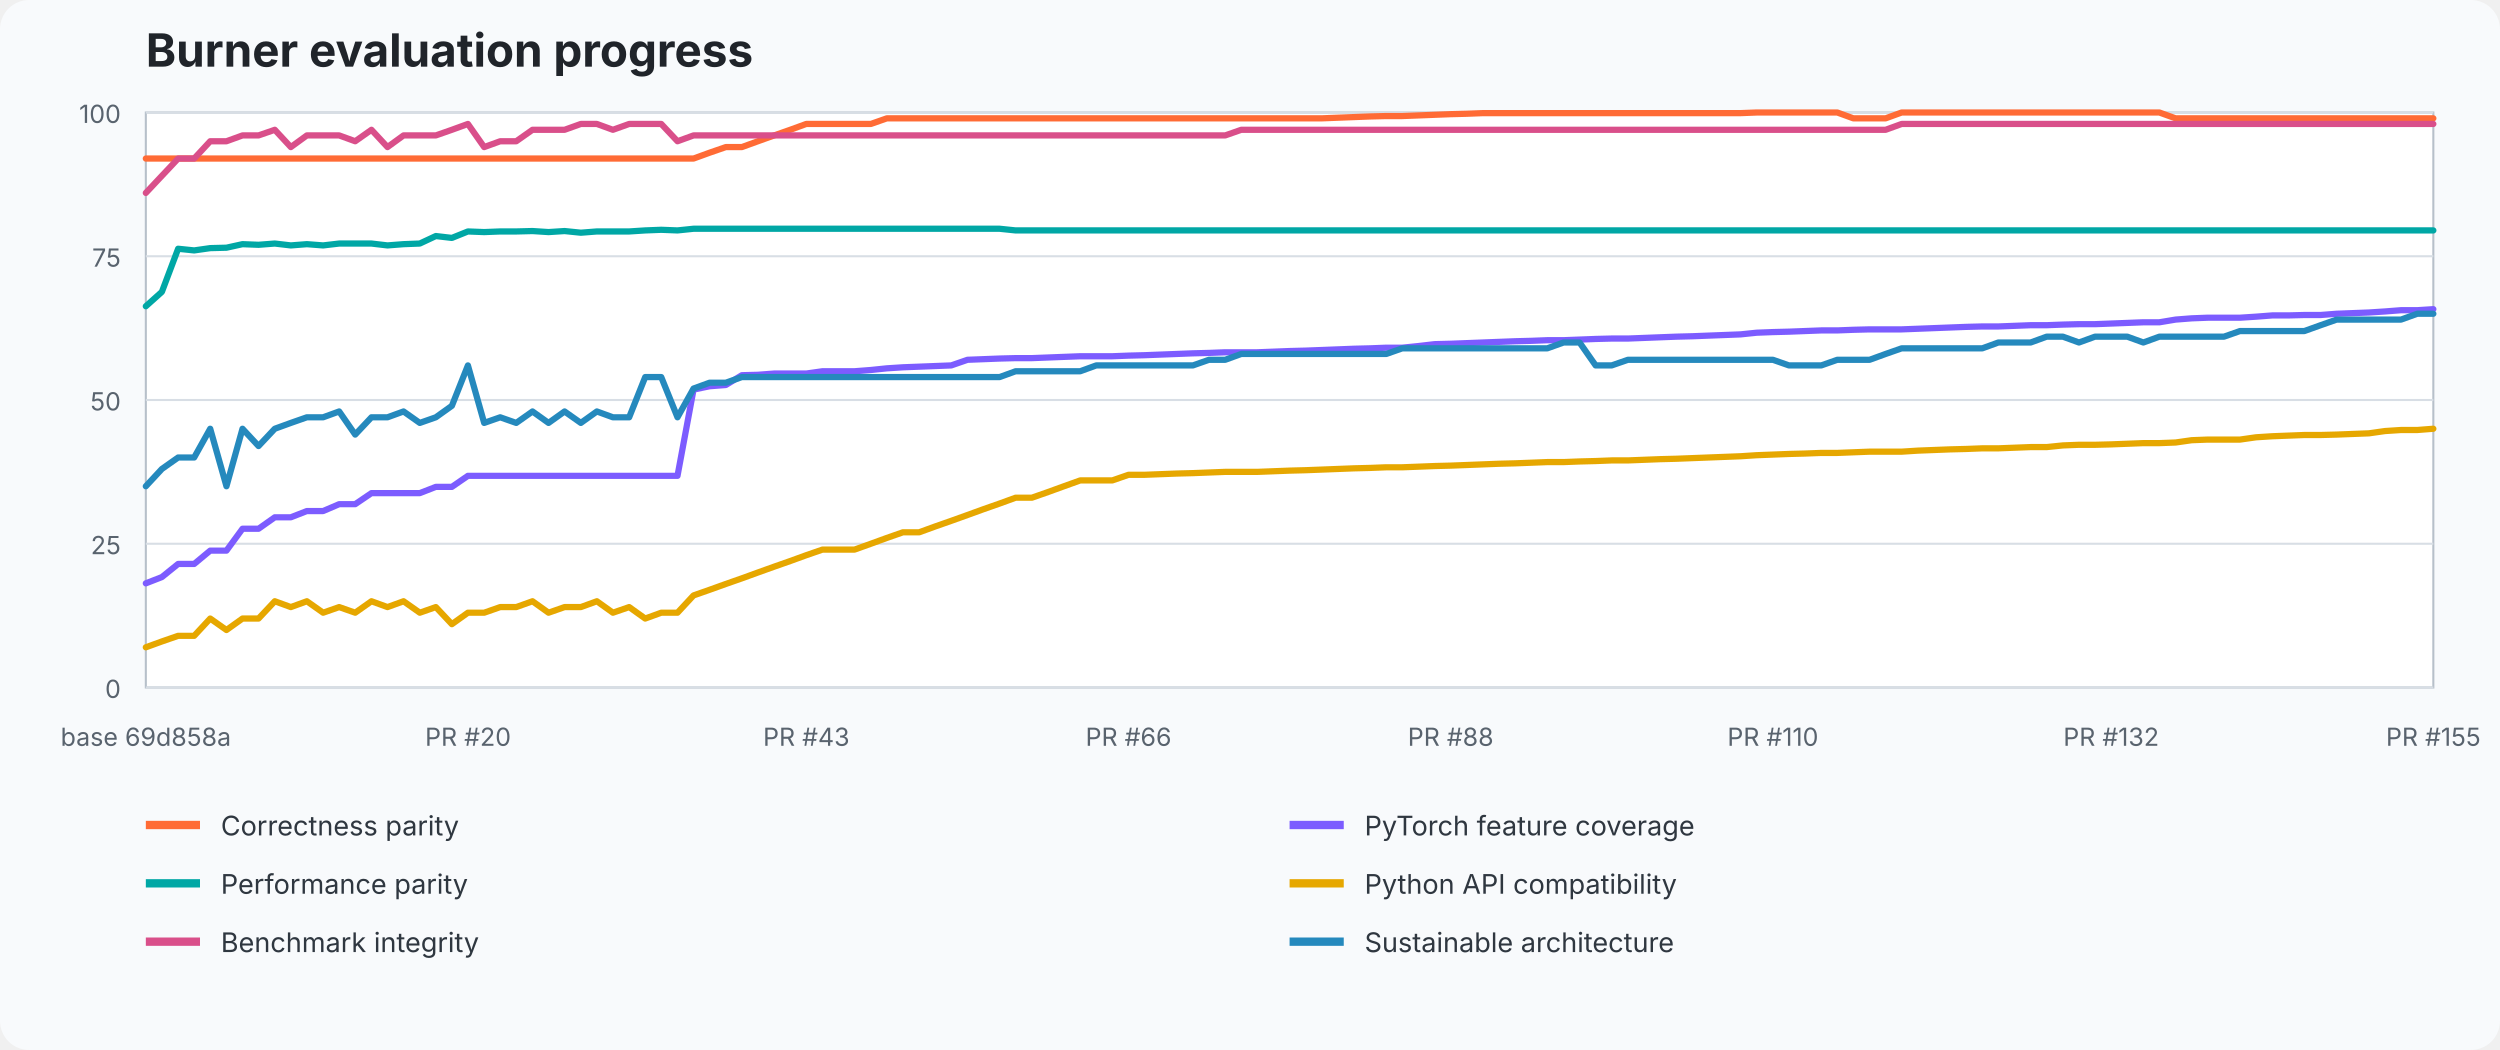
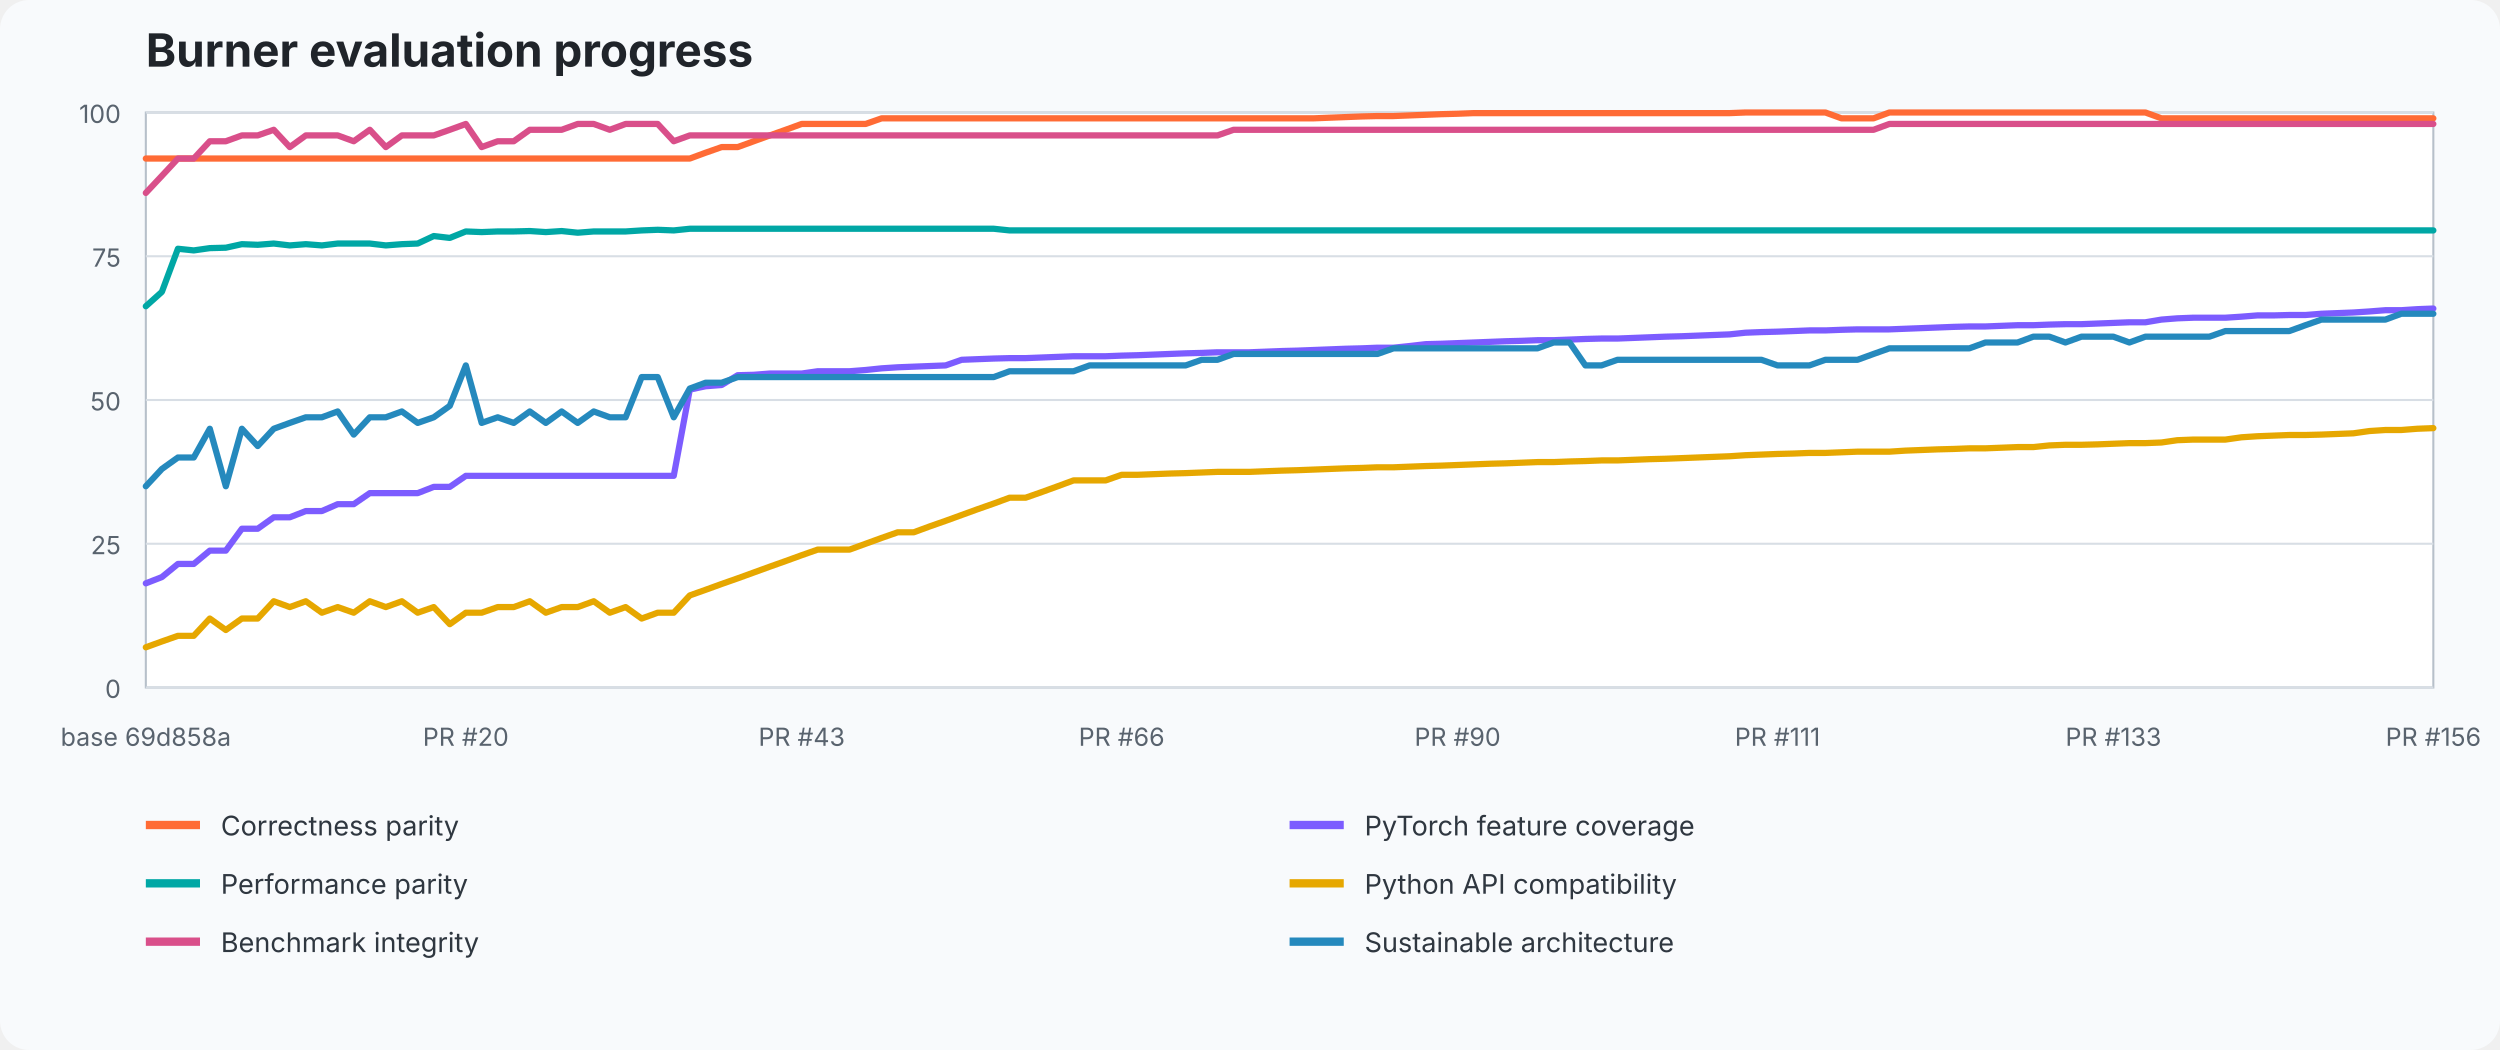
<svg xmlns="http://www.w3.org/2000/svg" width="1200" height="504" viewBox="0 0 1200 504" role="img" aria-labelledby="title desc">
  <style>text{font-family:ui-sans-serif,system-ui,-apple-system,BlinkMacSystemFont,"Segoe UI",sans-serif}.title{font-size:22px;font-weight:700;fill:#20242a}.axis{font-size:12px;fill:#59636e}.legend{font-size:13px;fill:#2f3740}.grid{stroke:#d8dee5;stroke-width:1}.plot{fill:#fff;stroke:#b7c0ca}</style>
  <rect width="100%" height="100%" fill="#f8fafc" rx="14" />
  <text x="70" y="32" class="title">Burner evaluation progress</text>
  <rect x="70" y="54" width="1098" height="276" class="plot" />
  <line x1="70" y1="330" x2="1168" y2="330" class="grid" />
  <text x="58" y="335" text-anchor="end" class="axis">0</text>
  <line x1="70" y1="261" x2="1168" y2="261" class="grid" />
  <text x="58" y="266" text-anchor="end" class="axis">25</text>
  <line x1="70" y1="192" x2="1168" y2="192" class="grid" />
  <text x="58" y="197" text-anchor="end" class="axis">50</text>
  <line x1="70" y1="123" x2="1168" y2="123" class="grid" />
  <text x="58" y="128" text-anchor="end" class="axis">75</text>
  <line x1="70" y1="54" x2="1168" y2="54" class="grid" />
  <text x="58" y="59" text-anchor="end" class="axis">100</text>
-   <polyline points="70.0,76.1 77.7,76.1 85.5,76.1 93.2,76.1 100.9,76.1 108.7,76.1 116.4,76.1 124.1,76.1 131.9,76.1 139.6,76.1 147.3,76.1 155.1,76.1 162.8,76.1 170.5,76.1 178.3,76.1 186.0,76.1 193.7,76.1 201.5,76.1 209.2,76.1 216.9,76.1 224.6,76.1 232.4,76.1 240.1,76.1 247.8,76.1 255.6,76.1 263.3,76.1 271.0,76.1 278.8,76.1 286.5,76.1 294.2,76.1 302.0,76.1 309.7,76.1 317.4,76.1 325.2,76.1 332.9,76.1 340.6,73.3 348.4,70.6 356.1,70.6 363.8,67.8 371.6,65.0 379.3,62.3 387.0,59.5 394.8,59.5 402.5,59.5 410.2,59.5 418.0,59.5 425.7,56.8 433.4,56.8 441.2,56.8 448.9,56.8 456.6,56.8 464.4,56.8 472.1,56.8 479.8,56.8 487.5,56.8 495.3,56.8 503.0,56.8 510.7,56.8 518.5,56.8 526.2,56.8 533.9,56.8 541.7,56.8 549.4,56.8 557.1,56.8 564.9,56.8 572.6,56.8 580.3,56.8 588.1,56.8 595.8,56.8 603.5,56.8 611.3,56.8 619.0,56.8 626.7,56.8 634.5,56.8 642.2,56.5 649.9,56.2 657.7,55.9 665.4,55.7 673.1,55.7 680.9,55.4 688.6,55.1 696.3,54.8 704.1,54.6 711.8,54.3 719.5,54.3 727.3,54.3 735.0,54.3 742.7,54.3 750.5,54.3 758.2,54.3 765.9,54.3 773.6,54.3 781.4,54.3 789.1,54.3 796.8,54.3 804.6,54.3 812.3,54.3 820.0,54.3 827.8,54.3 835.5,54.3 843.2,54.0 851.0,54.0 858.7,54.0 866.4,54.0 874.2,54.0 881.9,54.0 889.6,56.8 897.4,56.8 905.1,56.8 912.8,54.0 920.6,54.0 928.3,54.0 936.0,54.0 943.8,54.0 951.5,54.0 959.2,54.0 967.0,54.0 974.7,54.0 982.4,54.0 990.2,54.0 997.9,54.0 1005.6,54.0 1013.4,54.0 1021.1,54.0 1028.8,54.0 1036.5,54.0 1044.3,56.8 1052.0,56.8 1059.7,56.8 1067.5,56.8 1075.2,56.8 1082.9,56.8 1090.7,56.8 1098.4,56.8 1106.1,56.8 1113.9,56.8 1121.6,56.8 1129.3,56.8 1137.1,56.8 1144.8,56.8 1152.5,56.8 1160.3,56.8 1168.0,56.8" fill="none" stroke="#ff6b35" stroke-width="3" stroke-linejoin="round" stroke-linecap="round" />
-   <polyline points="70.0,280.0 77.7,277.0 85.5,270.7 93.2,270.7 100.9,264.3 108.7,264.3 116.4,253.8 124.1,253.8 131.9,248.3 139.6,248.3 147.3,245.3 155.1,245.3 162.8,242.0 170.5,242.0 178.3,236.7 186.0,236.7 193.7,236.7 201.5,236.7 209.2,233.7 216.9,233.7 224.6,228.4 232.4,228.4 240.1,228.4 247.8,228.4 255.6,228.4 263.3,228.4 271.0,228.4 278.8,228.4 286.5,228.4 294.2,228.4 302.0,228.4 309.7,228.4 317.4,228.4 325.2,228.4 332.9,187.0 340.6,185.4 348.4,184.8 356.1,180.1 363.8,179.9 371.6,179.3 379.3,179.3 387.0,179.3 394.8,178.2 402.5,178.2 410.2,178.2 418.0,177.6 425.7,176.8 433.4,176.3 441.2,176.0 448.9,175.7 456.6,175.4 464.4,172.7 472.1,172.4 479.8,172.1 487.5,171.9 495.3,171.9 503.0,171.6 510.7,171.3 518.5,171.0 526.2,171.0 533.9,171.0 541.7,170.7 549.4,170.5 557.1,170.2 564.9,169.9 572.6,169.6 580.3,169.4 588.1,169.1 595.8,169.1 603.5,169.1 611.3,168.8 619.0,168.5 626.7,168.3 634.5,168.0 642.2,167.7 649.9,167.4 657.7,167.2 665.4,166.9 673.1,166.9 680.9,166.1 688.6,165.2 696.3,165.0 704.1,164.7 711.8,164.4 719.5,164.1 727.3,163.8 735.0,163.6 742.7,163.3 750.5,163.3 758.2,163.0 765.9,162.7 773.6,162.5 781.4,162.5 789.1,162.2 796.8,161.9 804.6,161.6 812.3,161.4 820.0,161.1 827.8,160.8 835.5,160.5 843.2,159.7 851.0,159.4 858.7,159.2 866.4,158.9 874.2,158.6 881.9,158.6 889.6,158.3 897.4,158.1 905.1,158.1 912.8,158.1 920.6,157.8 928.3,157.5 936.0,157.2 943.8,156.9 951.5,156.7 959.2,156.7 967.0,156.4 974.7,156.1 982.4,156.1 990.2,155.8 997.9,155.6 1005.6,155.6 1013.4,155.3 1021.1,155.0 1028.8,154.7 1036.5,154.7 1044.3,153.4 1052.0,152.8 1059.7,152.5 1067.5,152.5 1075.2,152.5 1082.9,152.0 1090.7,151.4 1098.4,151.4 1106.1,151.2 1113.9,151.2 1121.6,150.6 1129.3,150.3 1137.1,150.0 1144.8,149.5 1152.5,148.9 1160.3,148.9 1168.0,148.4" fill="none" stroke="#7c5cff" stroke-width="3" stroke-linejoin="round" stroke-linecap="round" />
-   <polyline points="70.0,147.0 77.7,140.1 85.5,119.4 93.2,120.2 100.9,119.1 108.7,118.9 116.4,117.2 124.1,117.5 131.9,116.9 139.6,117.8 147.3,117.2 155.1,117.8 162.8,116.9 170.5,116.9 178.3,116.9 186.0,117.8 193.7,117.2 201.5,116.9 209.2,113.3 216.9,114.2 224.6,111.1 232.4,111.4 240.1,111.1 247.8,111.1 255.6,110.9 263.3,111.4 271.0,110.9 278.8,111.7 286.5,111.1 294.2,111.1 302.0,111.1 309.7,110.6 317.4,110.3 325.2,110.6 332.9,109.8 340.6,109.8 348.4,109.8 356.1,109.8 363.8,109.8 371.6,109.8 379.3,109.8 387.0,109.8 394.8,109.8 402.5,109.8 410.2,109.8 418.0,109.8 425.7,109.8 433.4,109.8 441.2,109.8 448.9,109.8 456.6,109.8 464.4,109.8 472.1,109.8 479.8,109.8 487.5,110.6 495.3,110.6 503.0,110.6 510.7,110.6 518.5,110.6 526.2,110.6 533.9,110.6 541.7,110.6 549.4,110.6 557.1,110.6 564.9,110.6 572.6,110.6 580.3,110.6 588.1,110.6 595.8,110.6 603.5,110.6 611.3,110.6 619.0,110.6 626.7,110.6 634.5,110.6 642.2,110.6 649.9,110.6 657.7,110.6 665.4,110.6 673.1,110.6 680.9,110.6 688.6,110.6 696.3,110.6 704.1,110.6 711.8,110.6 719.5,110.6 727.3,110.6 735.0,110.6 742.7,110.6 750.5,110.6 758.2,110.6 765.9,110.6 773.6,110.6 781.4,110.6 789.1,110.6 796.8,110.6 804.6,110.6 812.3,110.6 820.0,110.6 827.8,110.6 835.5,110.6 843.2,110.6 851.0,110.6 858.7,110.6 866.4,110.6 874.2,110.6 881.9,110.6 889.6,110.6 897.4,110.6 905.1,110.6 912.8,110.6 920.6,110.6 928.3,110.6 936.0,110.6 943.8,110.6 951.5,110.6 959.2,110.6 967.0,110.6 974.7,110.6 982.4,110.6 990.2,110.6 997.9,110.6 1005.6,110.6 1013.4,110.6 1021.1,110.6 1028.8,110.6 1036.5,110.6 1044.3,110.6 1052.0,110.6 1059.7,110.6 1067.5,110.6 1075.2,110.6 1082.9,110.6 1090.7,110.6 1098.4,110.6 1106.1,110.6 1113.9,110.6 1121.6,110.6 1129.3,110.6 1137.1,110.6 1144.8,110.6 1152.5,110.6 1160.3,110.6 1168.0,110.6" fill="none" stroke="#00a7a5" stroke-width="3" stroke-linejoin="round" stroke-linecap="round" />
-   <polyline points="70.0,310.7 77.7,307.9 85.5,305.2 93.2,305.2 100.9,296.9 108.7,302.4 116.4,296.9 124.1,296.9 131.9,288.6 139.6,291.4 147.3,288.6 155.1,294.1 162.8,291.4 170.5,294.1 178.3,288.6 186.0,291.4 193.7,288.6 201.5,294.1 209.2,291.4 216.9,299.6 224.6,294.1 232.4,294.1 240.1,291.4 247.8,291.4 255.6,288.6 263.3,294.1 271.0,291.4 278.8,291.4 286.5,288.6 294.2,294.1 302.0,291.4 309.7,296.9 317.4,294.1 325.2,294.1 332.9,285.8 340.6,283.1 348.4,280.3 356.1,277.6 363.8,274.8 371.6,272.0 379.3,269.3 387.0,266.5 394.8,263.8 402.5,263.8 410.2,263.8 418.0,261.0 425.7,258.2 433.4,255.5 441.2,255.5 448.9,252.7 456.6,250.0 464.4,247.2 472.1,244.4 479.8,241.7 487.5,238.9 495.3,238.9 503.0,236.2 510.7,233.4 518.5,230.6 526.2,230.6 533.9,230.6 541.7,227.9 549.4,227.9 557.1,227.6 564.9,227.3 572.6,227.1 580.3,226.8 588.1,226.5 595.8,226.5 603.5,226.5 611.3,226.2 619.0,225.9 626.7,225.7 634.5,225.4 642.2,225.1 649.9,224.8 657.7,224.6 665.4,224.3 673.1,224.3 680.9,224.0 688.6,223.7 696.3,223.5 704.1,223.2 711.8,222.9 719.5,222.6 727.3,222.4 735.0,222.1 742.7,221.8 750.5,221.8 758.2,221.5 765.9,221.3 773.6,221.0 781.4,221.0 789.1,220.7 796.8,220.4 804.6,220.2 812.3,219.9 820.0,219.6 827.8,219.3 835.5,219.0 843.2,218.5 851.0,218.2 858.7,217.9 866.4,217.7 874.2,217.4 881.9,217.4 889.6,217.1 897.4,216.8 905.1,216.8 912.8,216.8 920.6,216.3 928.3,216.0 936.0,215.7 943.8,215.5 951.5,215.2 959.2,215.2 967.0,214.9 974.7,214.6 982.4,214.6 990.2,213.8 997.9,213.5 1005.6,213.5 1013.4,213.3 1021.1,213.0 1028.8,212.7 1036.5,212.7 1044.3,212.4 1052.0,211.3 1059.7,211.0 1067.5,211.0 1075.2,211.0 1082.9,209.9 1090.7,209.4 1098.4,209.1 1106.1,208.8 1113.9,208.8 1121.6,208.6 1129.3,208.3 1137.1,208.0 1144.8,206.9 1152.5,206.4 1160.3,206.4 1168.0,205.8" fill="none" stroke="#e6a700" stroke-width="3" stroke-linejoin="round" stroke-linecap="round" />
-   <polyline points="70.0,92.6 77.7,84.4 85.5,76.1 93.2,76.1 100.9,67.8 108.7,67.8 116.4,65.0 124.1,65.0 131.9,62.3 139.6,70.6 147.3,65.0 155.1,65.0 162.8,65.0 170.5,67.8 178.3,62.3 186.0,70.6 193.7,65.0 201.5,65.0 209.2,65.0 216.9,62.3 224.6,59.5 232.4,70.6 240.1,67.8 247.8,67.8 255.6,62.3 263.3,62.3 271.0,62.3 278.8,59.5 286.5,59.5 294.2,62.3 302.0,59.5 309.7,59.5 317.4,59.5 325.2,67.8 332.9,65.0 340.6,65.0 348.4,65.0 356.1,65.0 363.8,65.0 371.6,65.0 379.3,65.0 387.0,65.0 394.8,65.0 402.5,65.0 410.2,65.0 418.0,65.0 425.7,65.0 433.4,65.0 441.2,65.0 448.9,65.0 456.6,65.0 464.4,65.0 472.1,65.0 479.8,65.0 487.5,65.0 495.3,65.0 503.0,65.0 510.7,65.0 518.5,65.0 526.2,65.0 533.9,65.0 541.7,65.0 549.4,65.0 557.1,65.0 564.9,65.0 572.6,65.0 580.3,65.0 588.1,65.0 595.8,62.3 603.5,62.3 611.3,62.3 619.0,62.3 626.7,62.3 634.5,62.3 642.2,62.3 649.9,62.3 657.7,62.3 665.4,62.3 673.1,62.3 680.9,62.3 688.6,62.3 696.3,62.3 704.1,62.3 711.8,62.3 719.5,62.3 727.3,62.3 735.0,62.3 742.7,62.3 750.5,62.3 758.2,62.3 765.9,62.3 773.6,62.3 781.4,62.3 789.1,62.3 796.8,62.3 804.6,62.3 812.3,62.3 820.0,62.3 827.8,62.3 835.5,62.3 843.2,62.3 851.0,62.3 858.7,62.3 866.4,62.3 874.2,62.3 881.9,62.3 889.6,62.3 897.4,62.3 905.1,62.3 912.8,59.5 920.6,59.5 928.3,59.5 936.0,59.5 943.8,59.5 951.5,59.5 959.2,59.5 967.0,59.5 974.7,59.5 982.4,59.5 990.2,59.5 997.9,59.5 1005.6,59.5 1013.4,59.5 1021.1,59.5 1028.8,59.5 1036.5,59.5 1044.3,59.5 1052.0,59.5 1059.7,59.5 1067.5,59.5 1075.2,59.5 1082.9,59.5 1090.7,59.5 1098.4,59.5 1106.1,59.5 1113.9,59.5 1121.6,59.5 1129.3,59.5 1137.1,59.5 1144.8,59.5 1152.5,59.5 1160.3,59.5 1168.0,59.5" fill="none" stroke="#d94f8a" stroke-width="3" stroke-linejoin="round" stroke-linecap="round" />
-   <polyline points="70.0,233.4 77.7,225.1 85.5,219.6 93.2,219.6 100.9,205.8 108.7,233.4 116.4,205.8 124.1,214.1 131.9,205.8 139.6,203.0 147.3,200.3 155.1,200.3 162.8,197.5 170.5,208.6 178.3,200.3 186.0,200.3 193.7,197.5 201.5,203.0 209.2,200.3 216.9,194.8 224.6,175.4 232.4,203.0 240.1,200.3 247.8,203.0 255.6,197.5 263.3,203.0 271.0,197.5 278.8,203.0 286.5,197.5 294.2,200.3 302.0,200.3 309.7,181.0 317.4,181.0 325.2,200.3 332.9,186.5 340.6,183.7 348.4,183.7 356.1,181.0 363.8,181.0 371.6,181.0 379.3,181.0 387.0,181.0 394.8,181.0 402.5,181.0 410.2,181.0 418.0,181.0 425.7,181.0 433.4,181.0 441.2,181.0 448.9,181.0 456.6,181.0 464.4,181.0 472.1,181.0 479.8,181.0 487.5,178.2 495.3,178.2 503.0,178.2 510.7,178.2 518.5,178.2 526.2,175.4 533.9,175.4 541.7,175.4 549.4,175.4 557.1,175.4 564.9,175.4 572.6,175.4 580.3,172.7 588.1,172.7 595.8,169.9 603.5,169.9 611.3,169.9 619.0,169.9 626.7,169.9 634.5,169.9 642.2,169.9 649.9,169.9 657.7,169.9 665.4,169.9 673.1,167.2 680.9,167.2 688.6,167.2 696.3,167.2 704.1,167.2 711.8,167.2 719.5,167.2 727.3,167.2 735.0,167.2 742.7,167.2 750.5,164.4 758.2,164.4 765.9,175.4 773.6,175.4 781.4,172.7 789.1,172.7 796.8,172.7 804.6,172.7 812.3,172.7 820.0,172.7 827.8,172.7 835.5,172.7 843.2,172.7 851.0,172.7 858.7,175.4 866.4,175.4 874.2,175.4 881.9,172.7 889.6,172.7 897.4,172.7 905.1,169.9 912.8,167.2 920.6,167.2 928.3,167.2 936.0,167.2 943.8,167.2 951.5,167.2 959.2,164.4 967.0,164.4 974.7,164.4 982.4,161.6 990.2,161.6 997.9,164.4 1005.6,161.6 1013.4,161.6 1021.1,161.6 1028.8,164.4 1036.5,161.6 1044.3,161.6 1052.0,161.6 1059.7,161.6 1067.5,161.6 1075.2,158.9 1082.9,158.9 1090.7,158.9 1098.4,158.9 1106.1,158.9 1113.9,156.1 1121.6,153.4 1129.3,153.4 1137.1,153.4 1144.8,153.4 1152.5,153.4 1160.3,150.6 1168.0,150.6" fill="none" stroke="#2589bd" stroke-width="3" stroke-linejoin="round" stroke-linecap="round" />
+   <polyline points="70.0,76.1 77.7,76.1 85.4,76.1 93.0,76.1 100.7,76.1 108.4,76.1 116.1,76.1 123.7,76.1 131.4,76.1 139.1,76.1 146.8,76.1 154.5,76.1 162.1,76.1 169.8,76.1 177.5,76.1 185.2,76.1 192.9,76.1 200.5,76.1 208.2,76.1 215.9,76.1 223.6,76.1 231.2,76.1 238.9,76.1 246.6,76.1 254.3,76.1 262.0,76.1 269.6,76.1 277.3,76.1 285.0,76.1 292.7,76.1 300.3,76.1 308.0,76.1 315.7,76.1 323.4,76.1 331.1,76.1 338.7,73.3 346.4,70.6 354.1,70.6 361.8,67.8 369.5,65.0 377.1,62.3 384.8,59.5 392.5,59.5 400.2,59.5 407.8,59.5 415.5,59.5 423.2,56.8 430.9,56.8 438.6,56.8 446.2,56.8 453.9,56.8 461.6,56.8 469.3,56.8 477.0,56.8 484.6,56.8 492.3,56.8 500.0,56.8 507.7,56.8 515.3,56.8 523.0,56.8 530.7,56.8 538.4,56.8 546.1,56.8 553.7,56.8 561.4,56.8 569.1,56.8 576.8,56.8 584.4,56.8 592.1,56.8 599.8,56.8 607.5,56.8 615.2,56.8 622.8,56.8 630.5,56.8 638.2,56.5 645.9,56.2 653.6,55.9 661.2,55.7 668.9,55.7 676.6,55.4 684.3,55.1 691.9,54.8 699.6,54.6 707.3,54.3 715.0,54.3 722.7,54.3 730.3,54.3 738.0,54.3 745.7,54.3 753.4,54.3 761.0,54.3 768.7,54.3 776.4,54.3 784.1,54.3 791.8,54.3 799.4,54.3 807.1,54.3 814.8,54.3 822.5,54.3 830.2,54.3 837.8,54.0 845.5,54.0 853.2,54.0 860.9,54.0 868.5,54.0 876.2,54.0 883.9,56.8 891.6,56.8 899.3,56.8 906.9,54.0 914.6,54.0 922.3,54.0 930.0,54.0 937.7,54.0 945.3,54.0 953.0,54.0 960.7,54.0 968.4,54.0 976.0,54.0 983.7,54.0 991.4,54.0 999.1,54.0 1006.8,54.0 1014.4,54.0 1022.1,54.0 1029.8,54.0 1037.5,56.8 1045.1,56.8 1052.8,56.8 1060.5,56.8 1068.2,56.8 1075.9,56.8 1083.5,56.8 1091.2,56.8 1098.9,56.8 1106.6,56.8 1114.3,56.8 1121.9,56.8 1129.6,56.8 1137.3,56.8 1145.0,56.8 1152.6,56.8 1160.3,56.8 1168.0,56.8" fill="none" stroke="#ff6b35" stroke-width="3" stroke-linejoin="round" stroke-linecap="round" />
+   <polyline points="70.0,280.0 77.7,277.0 85.4,270.7 93.0,270.7 100.7,264.3 108.4,264.3 116.1,253.8 123.7,253.8 131.4,248.3 139.1,248.3 146.8,245.3 154.5,245.3 162.1,242.0 169.8,242.0 177.5,236.7 185.2,236.7 192.9,236.7 200.5,236.7 208.2,233.7 215.9,233.7 223.6,228.4 231.2,228.4 238.9,228.4 246.6,228.4 254.3,228.4 262.0,228.4 269.6,228.4 277.3,228.4 285.0,228.4 292.7,228.4 300.3,228.4 308.0,228.4 315.7,228.4 323.4,228.4 331.1,187.0 338.7,185.4 346.4,184.8 354.1,180.1 361.8,179.9 369.5,179.3 377.1,179.3 384.8,179.3 392.5,178.2 400.2,178.2 407.8,178.2 415.5,177.6 423.2,176.8 430.9,176.3 438.6,176.0 446.2,175.7 453.9,175.4 461.6,172.7 469.3,172.4 477.0,172.1 484.6,171.9 492.3,171.9 500.0,171.6 507.7,171.3 515.3,171.0 523.0,171.0 530.7,171.0 538.4,170.7 546.1,170.5 553.7,170.2 561.4,169.9 569.1,169.6 576.8,169.4 584.4,169.1 592.1,169.1 599.8,169.1 607.5,168.8 615.2,168.5 622.8,168.3 630.5,168.0 638.2,167.7 645.9,167.4 653.6,167.2 661.2,166.9 668.9,166.9 676.6,166.1 684.3,165.2 691.9,165.0 699.6,164.7 707.3,164.4 715.0,164.1 722.7,163.8 730.3,163.6 738.0,163.3 745.7,163.3 753.4,163.0 761.0,162.7 768.7,162.5 776.4,162.5 784.1,162.2 791.8,161.9 799.4,161.6 807.1,161.4 814.8,161.1 822.5,160.8 830.2,160.5 837.8,159.7 845.5,159.4 853.2,159.2 860.9,158.9 868.5,158.6 876.2,158.6 883.9,158.3 891.6,158.1 899.3,158.1 906.9,158.1 914.6,157.8 922.3,157.5 930.0,157.2 937.7,156.9 945.3,156.7 953.0,156.7 960.7,156.4 968.4,156.1 976.0,156.1 983.7,155.8 991.4,155.6 999.1,155.6 1006.8,155.3 1014.4,155.0 1022.1,154.7 1029.8,154.7 1037.5,153.4 1045.1,152.8 1052.8,152.5 1060.5,152.5 1068.2,152.5 1075.9,152.0 1083.5,151.4 1091.2,151.4 1098.9,151.2 1106.6,151.2 1114.3,150.6 1121.9,150.3 1129.6,150.0 1137.3,149.5 1145.0,148.9 1152.6,148.9 1160.3,148.4 1168.0,148.1" fill="none" stroke="#7c5cff" stroke-width="3" stroke-linejoin="round" stroke-linecap="round" />
+   <polyline points="70.0,147.0 77.7,140.1 85.4,119.4 93.0,120.2 100.7,119.1 108.4,118.9 116.1,117.2 123.7,117.5 131.4,116.9 139.1,117.8 146.8,117.2 154.5,117.8 162.1,116.9 169.8,116.9 177.5,116.9 185.2,117.8 192.9,117.2 200.5,116.9 208.2,113.3 215.9,114.2 223.6,111.1 231.2,111.4 238.9,111.1 246.6,111.1 254.3,110.9 262.0,111.4 269.6,110.9 277.3,111.7 285.0,111.1 292.7,111.1 300.3,111.1 308.0,110.6 315.7,110.3 323.4,110.6 331.1,109.8 338.7,109.8 346.4,109.8 354.1,109.8 361.8,109.8 369.5,109.8 377.1,109.8 384.8,109.8 392.5,109.8 400.2,109.8 407.8,109.8 415.5,109.8 423.2,109.8 430.9,109.8 438.6,109.8 446.2,109.8 453.9,109.8 461.6,109.8 469.3,109.8 477.0,109.8 484.6,110.6 492.3,110.6 500.0,110.6 507.7,110.6 515.3,110.6 523.0,110.6 530.7,110.6 538.4,110.6 546.1,110.6 553.7,110.6 561.4,110.6 569.1,110.6 576.8,110.6 584.4,110.6 592.1,110.6 599.8,110.6 607.5,110.6 615.2,110.6 622.8,110.6 630.5,110.6 638.2,110.6 645.9,110.6 653.6,110.6 661.2,110.6 668.9,110.6 676.6,110.6 684.3,110.6 691.9,110.6 699.6,110.6 707.3,110.6 715.0,110.6 722.7,110.6 730.3,110.6 738.0,110.6 745.7,110.6 753.4,110.6 761.0,110.6 768.7,110.6 776.4,110.6 784.1,110.6 791.8,110.6 799.4,110.6 807.1,110.6 814.8,110.6 822.5,110.6 830.2,110.6 837.8,110.6 845.5,110.6 853.2,110.6 860.9,110.6 868.5,110.6 876.2,110.6 883.9,110.6 891.6,110.6 899.3,110.6 906.9,110.6 914.6,110.6 922.3,110.6 930.0,110.6 937.7,110.6 945.3,110.6 953.0,110.6 960.7,110.6 968.4,110.6 976.0,110.6 983.7,110.6 991.4,110.6 999.1,110.6 1006.8,110.6 1014.4,110.6 1022.1,110.6 1029.8,110.6 1037.5,110.6 1045.1,110.6 1052.8,110.6 1060.5,110.6 1068.2,110.6 1075.9,110.6 1083.5,110.6 1091.2,110.6 1098.9,110.6 1106.6,110.6 1114.3,110.6 1121.9,110.6 1129.6,110.6 1137.3,110.6 1145.0,110.6 1152.6,110.6 1160.3,110.6 1168.0,110.6" fill="none" stroke="#00a7a5" stroke-width="3" stroke-linejoin="round" stroke-linecap="round" />
+   <polyline points="70.0,310.7 77.7,307.9 85.4,305.2 93.0,305.2 100.7,296.9 108.4,302.4 116.1,296.9 123.7,296.9 131.4,288.6 139.1,291.4 146.8,288.6 154.5,294.1 162.1,291.4 169.8,294.1 177.5,288.6 185.2,291.4 192.9,288.6 200.5,294.1 208.2,291.4 215.9,299.6 223.6,294.1 231.2,294.1 238.9,291.4 246.6,291.4 254.3,288.6 262.0,294.1 269.6,291.4 277.3,291.4 285.0,288.6 292.7,294.1 300.3,291.4 308.0,296.9 315.7,294.1 323.4,294.1 331.1,285.8 338.7,283.1 346.4,280.3 354.1,277.6 361.8,274.8 369.5,272.0 377.1,269.3 384.8,266.5 392.5,263.8 400.2,263.8 407.8,263.8 415.5,261.0 423.2,258.2 430.9,255.5 438.6,255.5 446.2,252.7 453.9,250.0 461.6,247.2 469.3,244.4 477.0,241.7 484.6,238.9 492.3,238.9 500.0,236.2 507.7,233.4 515.3,230.6 523.0,230.6 530.7,230.6 538.4,227.9 546.1,227.9 553.7,227.6 561.4,227.3 569.1,227.1 576.8,226.8 584.4,226.5 592.1,226.5 599.8,226.5 607.5,226.2 615.2,225.9 622.8,225.7 630.5,225.4 638.2,225.1 645.9,224.8 653.6,224.6 661.2,224.3 668.9,224.3 676.6,224.0 684.3,223.7 691.9,223.5 699.6,223.2 707.3,222.9 715.0,222.6 722.7,222.4 730.3,222.1 738.0,221.8 745.7,221.8 753.4,221.5 761.0,221.3 768.7,221.0 776.4,221.0 784.1,220.7 791.8,220.4 799.4,220.2 807.1,219.9 814.8,219.6 822.5,219.3 830.2,219.0 837.8,218.5 845.5,218.2 853.2,217.9 860.9,217.7 868.5,217.4 876.2,217.4 883.9,217.1 891.6,216.8 899.3,216.8 906.9,216.8 914.6,216.3 922.3,216.0 930.0,215.7 937.7,215.5 945.3,215.2 953.0,215.2 960.7,214.9 968.4,214.6 976.0,214.6 983.7,213.8 991.4,213.5 999.1,213.5 1006.8,213.3 1014.4,213.0 1022.1,212.7 1029.8,212.7 1037.5,212.4 1045.1,211.3 1052.8,211.0 1060.5,211.0 1068.2,211.0 1075.9,209.9 1083.5,209.4 1091.2,209.1 1098.9,208.8 1106.6,208.8 1114.3,208.6 1121.9,208.3 1129.6,208.0 1137.3,206.9 1145.0,206.4 1152.6,206.4 1160.3,205.8 1168.0,205.5" fill="none" stroke="#e6a700" stroke-width="3" stroke-linejoin="round" stroke-linecap="round" />
+   <polyline points="70.0,92.6 77.7,84.4 85.4,76.1 93.0,76.1 100.7,67.8 108.4,67.8 116.1,65.0 123.7,65.0 131.4,62.3 139.1,70.6 146.8,65.0 154.5,65.0 162.1,65.0 169.8,67.8 177.5,62.3 185.2,70.6 192.9,65.0 200.5,65.0 208.2,65.0 215.9,62.3 223.6,59.5 231.2,70.6 238.9,67.8 246.6,67.8 254.3,62.3 262.0,62.3 269.6,62.3 277.3,59.5 285.0,59.5 292.7,62.3 300.3,59.5 308.0,59.5 315.7,59.5 323.4,67.8 331.1,65.0 338.7,65.0 346.4,65.0 354.1,65.0 361.8,65.0 369.5,65.0 377.1,65.0 384.8,65.0 392.5,65.0 400.2,65.0 407.8,65.0 415.5,65.0 423.2,65.0 430.9,65.0 438.6,65.0 446.2,65.0 453.9,65.0 461.6,65.0 469.3,65.0 477.0,65.0 484.6,65.0 492.3,65.0 500.0,65.0 507.7,65.0 515.3,65.0 523.0,65.0 530.7,65.0 538.4,65.0 546.1,65.0 553.7,65.0 561.4,65.0 569.1,65.0 576.8,65.0 584.4,65.0 592.1,62.3 599.8,62.3 607.5,62.3 615.2,62.3 622.8,62.3 630.5,62.3 638.2,62.3 645.9,62.3 653.6,62.3 661.2,62.3 668.9,62.3 676.6,62.3 684.3,62.3 691.9,62.3 699.6,62.3 707.3,62.3 715.0,62.3 722.7,62.3 730.3,62.3 738.0,62.3 745.7,62.3 753.4,62.3 761.0,62.3 768.7,62.3 776.4,62.3 784.1,62.3 791.8,62.3 799.4,62.3 807.1,62.3 814.8,62.3 822.5,62.3 830.2,62.3 837.8,62.3 845.5,62.3 853.2,62.3 860.9,62.3 868.5,62.3 876.2,62.3 883.9,62.3 891.6,62.3 899.3,62.3 906.9,59.5 914.6,59.5 922.3,59.5 930.0,59.5 937.7,59.5 945.3,59.5 953.0,59.5 960.7,59.5 968.4,59.5 976.0,59.5 983.7,59.5 991.4,59.5 999.1,59.5 1006.8,59.5 1014.4,59.5 1022.1,59.5 1029.8,59.5 1037.5,59.5 1045.1,59.5 1052.8,59.5 1060.5,59.5 1068.2,59.5 1075.9,59.5 1083.5,59.5 1091.2,59.5 1098.9,59.5 1106.6,59.5 1114.3,59.5 1121.9,59.5 1129.6,59.5 1137.3,59.5 1145.0,59.5 1152.6,59.5 1160.3,59.5 1168.0,59.5" fill="none" stroke="#d94f8a" stroke-width="3" stroke-linejoin="round" stroke-linecap="round" />
+   <polyline points="70.0,233.4 77.7,225.1 85.4,219.6 93.0,219.6 100.7,205.8 108.4,233.4 116.1,205.8 123.7,214.1 131.4,205.8 139.1,203.0 146.8,200.3 154.5,200.3 162.1,197.5 169.8,208.6 177.5,200.3 185.2,200.3 192.9,197.5 200.5,203.0 208.2,200.3 215.9,194.8 223.6,175.4 231.2,203.0 238.9,200.3 246.6,203.0 254.3,197.5 262.0,203.0 269.6,197.5 277.3,203.0 285.0,197.5 292.7,200.3 300.3,200.3 308.0,181.0 315.7,181.0 323.4,200.3 331.1,186.5 338.7,183.7 346.4,183.7 354.1,181.0 361.8,181.0 369.5,181.0 377.1,181.0 384.8,181.0 392.5,181.0 400.2,181.0 407.8,181.0 415.5,181.0 423.2,181.0 430.9,181.0 438.6,181.0 446.2,181.0 453.9,181.0 461.6,181.0 469.3,181.0 477.0,181.0 484.6,178.2 492.3,178.2 500.0,178.2 507.7,178.2 515.3,178.2 523.0,175.4 530.7,175.4 538.4,175.4 546.1,175.4 553.7,175.4 561.4,175.4 569.1,175.4 576.8,172.7 584.4,172.7 592.1,169.9 599.8,169.9 607.5,169.9 615.2,169.9 622.8,169.9 630.5,169.9 638.2,169.9 645.9,169.9 653.6,169.9 661.2,169.9 668.9,167.2 676.6,167.2 684.3,167.2 691.9,167.2 699.6,167.2 707.3,167.2 715.0,167.2 722.7,167.2 730.3,167.2 738.0,167.2 745.7,164.4 753.4,164.4 761.0,175.4 768.7,175.4 776.4,172.7 784.1,172.7 791.8,172.7 799.4,172.7 807.1,172.7 814.8,172.7 822.5,172.7 830.2,172.7 837.8,172.7 845.5,172.7 853.2,175.4 860.9,175.4 868.5,175.4 876.2,172.7 883.9,172.7 891.6,172.7 899.3,169.9 906.9,167.2 914.6,167.2 922.3,167.2 930.0,167.2 937.7,167.2 945.3,167.2 953.0,164.4 960.7,164.4 968.4,164.4 976.0,161.6 983.7,161.6 991.4,164.4 999.1,161.6 1006.8,161.6 1014.4,161.6 1022.1,164.4 1029.8,161.6 1037.5,161.6 1045.1,161.6 1052.8,161.6 1060.5,161.6 1068.2,158.9 1075.9,158.9 1083.5,158.9 1091.2,158.9 1098.9,158.9 1106.6,156.1 1114.3,153.4 1121.9,153.4 1129.6,153.4 1137.3,153.4 1145.0,153.4 1152.6,150.6 1160.3,150.6 1168.0,150.6" fill="none" stroke="#2589bd" stroke-width="3" stroke-linejoin="round" stroke-linecap="round" />
  <text x="70" y="358" text-anchor="middle" class="axis">base 69d858a</text>
-   <text x="224.648" y="358" text-anchor="middle" class="axis">PR #20</text>
-   <text x="387.028" y="358" text-anchor="middle" class="axis">PR #43</text>
-   <text x="541.676" y="358" text-anchor="middle" class="axis">PR #66</text>
-   <text x="696.324" y="358" text-anchor="middle" class="axis">PR #88</text>
-   <text x="850.972" y="358" text-anchor="middle" class="axis">PR #110</text>
-   <text x="1013.352" y="358" text-anchor="middle" class="axis">PR #132</text>
-   <text x="1168" y="358" text-anchor="middle" class="axis">PR #155</text>
+   <text x="223.566" y="358" text-anchor="middle" class="axis">PR #20</text>
+   <text x="384.811" y="358" text-anchor="middle" class="axis">PR #43</text>
+   <text x="538.378" y="358" text-anchor="middle" class="axis">PR #66</text>
+   <text x="699.622" y="358" text-anchor="middle" class="axis">PR #90</text>
+   <text x="853.189" y="358" text-anchor="middle" class="axis">PR #111</text>
+   <text x="1014.434" y="358" text-anchor="middle" class="axis">PR #133</text>
+   <text x="1168" y="358" text-anchor="middle" class="axis">PR #156</text>
  <line x1="70" y1="396" x2="96" y2="396" stroke="#ff6b35" stroke-width="4" />
  <text x="106" y="401" class="legend">Correctness parity</text>
  <line x1="619" y1="396" x2="645" y2="396" stroke="#7c5cff" stroke-width="4" />
  <text x="655" y="401" class="legend">PyTorch feature coverage</text>
  <line x1="70" y1="424" x2="96" y2="424" stroke="#00a7a5" stroke-width="4" />
  <text x="106" y="429" class="legend">Performance parity</text>
  <line x1="619" y1="424" x2="645" y2="424" stroke="#e6a700" stroke-width="4" />
  <text x="655" y="429" class="legend">Python API compatibility</text>
  <line x1="70" y1="452" x2="96" y2="452" stroke="#d94f8a" stroke-width="4" />
  <text x="106" y="457" class="legend">Benchmark integrity</text>
  <line x1="619" y1="452" x2="645" y2="452" stroke="#2589bd" stroke-width="4" />
  <text x="655" y="457" class="legend">Sustainable architecture</text>
</svg>
